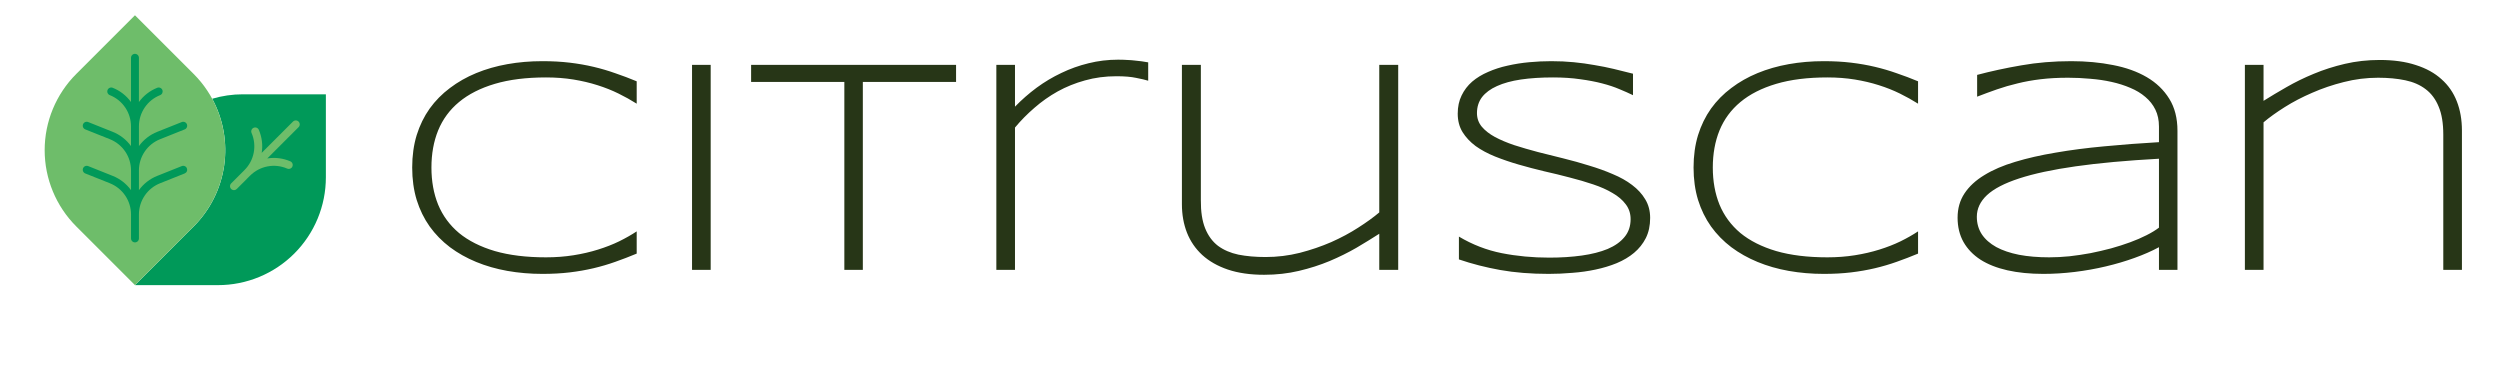
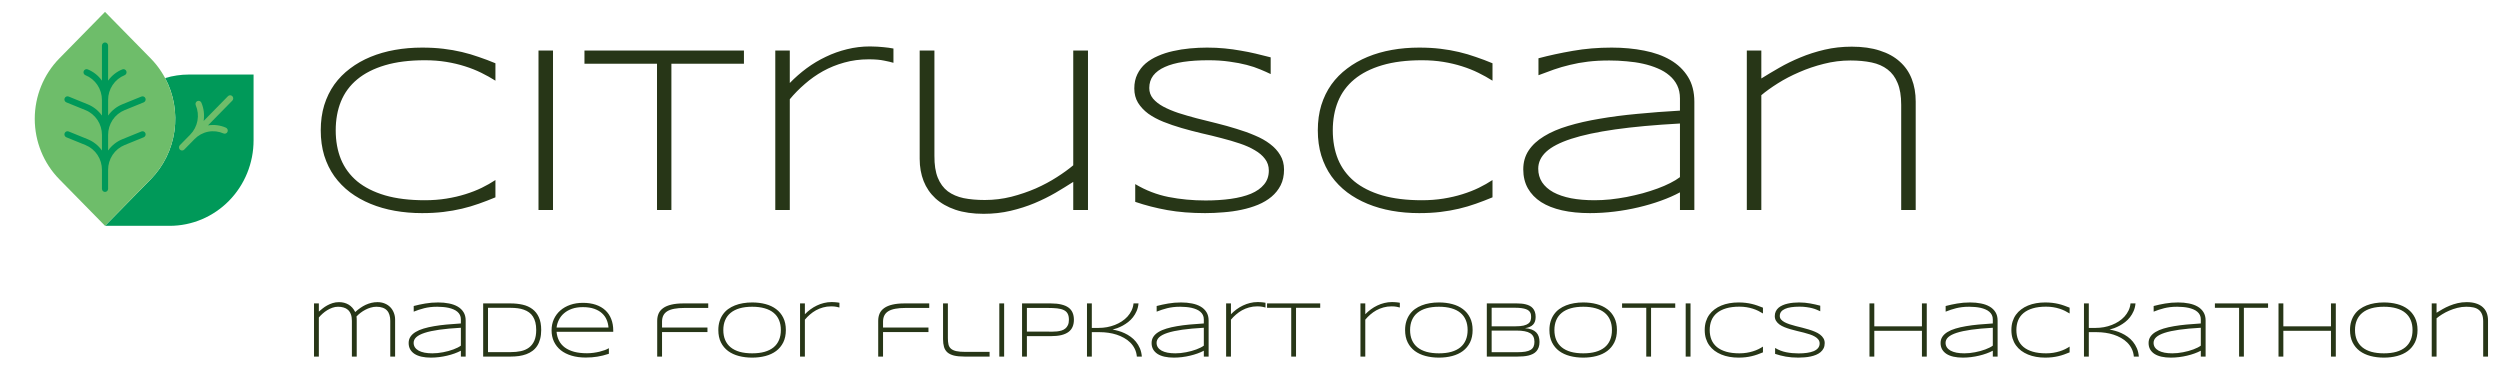
- <svg xmlns="http://www.w3.org/2000/svg" width="491" height="72" viewBox="0 0 491 72" fill="none">
+ <svg xmlns="http://www.w3.org/2000/svg" width="631" height="96" viewBox="0 0 631 96" fill="none">
  <path d="M125.047 49.807C123.641 50.393 122.244 50.93 120.857 51.418C119.49 51.906 118.064 52.326 116.58 52.678C115.096 53.029 113.533 53.303 111.893 53.498C110.252 53.693 108.465 53.791 106.531 53.791C104.148 53.791 101.854 53.596 99.647 53.205C97.459 52.815 95.418 52.228 93.523 51.447C91.629 50.666 89.91 49.699 88.367 48.547C86.824 47.375 85.496 46.018 84.383 44.475C83.289 42.932 82.439 41.193 81.834 39.26C81.248 37.326 80.955 35.207 80.955 32.902C80.955 30.598 81.248 28.479 81.834 26.545C82.439 24.611 83.289 22.873 84.383 21.33C85.496 19.787 86.824 18.439 88.367 17.287C89.91 16.115 91.629 15.139 93.523 14.357C95.418 13.576 97.459 12.99 99.647 12.6C101.834 12.209 104.129 12.014 106.531 12.014C108.465 12.014 110.252 12.111 111.893 12.307C113.533 12.502 115.096 12.775 116.58 13.127C118.064 13.479 119.49 13.898 120.857 14.387C122.244 14.855 123.641 15.383 125.047 15.969V20.363C123.934 19.66 122.742 18.996 121.473 18.371C120.203 17.746 118.826 17.199 117.342 16.73C115.877 16.262 114.305 15.891 112.625 15.617C110.945 15.344 109.148 15.207 107.234 15.207C103.367 15.207 100.018 15.627 97.186 16.467C94.353 17.307 92.01 18.498 90.154 20.041C88.318 21.564 86.951 23.42 86.053 25.607C85.174 27.775 84.734 30.207 84.734 32.902C84.734 35.598 85.174 38.029 86.053 40.197C86.951 42.365 88.318 44.221 90.154 45.764C92.01 47.287 94.353 48.469 97.186 49.309C100.018 50.129 103.367 50.539 107.234 50.539C109.148 50.539 110.955 50.402 112.654 50.129C114.373 49.855 115.975 49.484 117.459 49.016C118.963 48.547 120.34 48.01 121.59 47.404C122.859 46.779 124.012 46.125 125.047 45.441V49.807ZM135.916 53V12.746H139.578V53H135.916ZM169.461 16.086V53H165.828V16.086H147.518V12.746H187.771V16.086H169.461ZM225.506 15.852C224.939 15.676 224.148 15.49 223.133 15.295C222.137 15.08 220.848 14.973 219.266 14.973C217.078 14.973 215.018 15.246 213.084 15.793C211.17 16.32 209.383 17.043 207.723 17.961C206.082 18.879 204.559 19.953 203.152 21.184C201.746 22.395 200.477 23.684 199.344 25.051V53H195.682V12.746H199.344V20.949C200.652 19.602 202.068 18.361 203.592 17.229C205.135 16.096 206.756 15.129 208.455 14.328C210.154 13.508 211.932 12.873 213.787 12.424C215.662 11.955 217.596 11.721 219.588 11.721C220.271 11.721 220.887 11.74 221.434 11.779C221.98 11.799 222.479 11.838 222.928 11.896C223.396 11.935 223.836 11.984 224.246 12.043C224.656 12.102 225.076 12.17 225.506 12.248V15.852ZM235.848 12.746V39.318C235.828 41.565 236.111 43.41 236.697 44.855C237.283 46.301 238.123 47.443 239.217 48.283C240.33 49.103 241.668 49.68 243.23 50.012C244.812 50.324 246.59 50.48 248.562 50.48C250.848 50.48 253.084 50.207 255.271 49.66C257.459 49.094 259.52 48.391 261.453 47.551C263.387 46.691 265.154 45.744 266.756 44.709C268.377 43.674 269.754 42.678 270.887 41.721V12.746H274.607V53H270.887V45.91C269.52 46.789 268.025 47.707 266.404 48.664C264.783 49.602 263.025 50.471 261.131 51.272C259.256 52.053 257.244 52.697 255.096 53.205C252.947 53.713 250.672 53.967 248.27 53.967C245.555 53.967 243.182 53.625 241.15 52.941C239.139 52.258 237.459 51.301 236.111 50.07C234.783 48.84 233.787 47.385 233.123 45.705C232.459 44.006 232.127 42.141 232.127 40.109V12.746H235.848ZM320.721 18.693C319.959 18.322 319.08 17.932 318.084 17.521C317.088 17.092 315.945 16.711 314.656 16.379C313.387 16.047 311.951 15.773 310.35 15.559C308.748 15.324 306.971 15.207 305.018 15.207C302.654 15.207 300.545 15.344 298.689 15.617C296.854 15.891 295.291 16.32 294.002 16.906C292.732 17.473 291.756 18.195 291.072 19.074C290.408 19.953 290.076 20.998 290.076 22.209C290.076 23.225 290.389 24.113 291.014 24.875C291.658 25.637 292.518 26.311 293.592 26.896C294.686 27.482 295.955 28.02 297.4 28.508C298.865 28.977 300.408 29.426 302.029 29.855C303.67 30.266 305.35 30.686 307.068 31.115C308.807 31.545 310.486 32.014 312.107 32.522C313.748 33.01 315.291 33.566 316.736 34.191C318.201 34.797 319.471 35.51 320.545 36.33C321.639 37.15 322.498 38.088 323.123 39.143C323.768 40.197 324.09 41.418 324.09 42.805C324.09 44.309 323.807 45.627 323.24 46.76C322.674 47.873 321.902 48.84 320.926 49.66C319.969 50.461 318.836 51.135 317.527 51.682C316.238 52.209 314.852 52.629 313.367 52.941C311.902 53.254 310.379 53.469 308.797 53.586C307.234 53.723 305.691 53.791 304.168 53.791C300.672 53.791 297.498 53.537 294.646 53.029C291.814 52.522 289.109 51.828 286.531 50.949V46.467C289.188 48.049 291.99 49.133 294.939 49.719C297.908 50.305 301.023 50.598 304.285 50.598C306.59 50.598 308.719 50.461 310.672 50.188C312.625 49.914 314.314 49.484 315.74 48.898C317.166 48.293 318.27 47.512 319.051 46.555C319.852 45.598 320.252 44.426 320.252 43.039C320.252 41.926 319.93 40.949 319.285 40.109C318.66 39.27 317.801 38.537 316.707 37.912C315.633 37.268 314.363 36.701 312.898 36.213C311.453 35.725 309.92 35.275 308.299 34.865C306.678 34.435 304.998 34.025 303.26 33.635C301.541 33.225 299.871 32.785 298.25 32.316C296.629 31.848 295.086 31.32 293.621 30.734C292.176 30.148 290.906 29.465 289.812 28.684C288.738 27.883 287.879 26.965 287.234 25.93C286.609 24.895 286.297 23.693 286.297 22.326C286.297 20.979 286.551 19.787 287.059 18.752C287.566 17.697 288.26 16.789 289.139 16.027C290.037 15.266 291.082 14.631 292.273 14.123C293.465 13.596 294.734 13.185 296.082 12.893C297.449 12.58 298.865 12.355 300.33 12.219C301.795 12.082 303.24 12.014 304.666 12.014C306.229 12.014 307.703 12.082 309.09 12.219C310.496 12.355 311.844 12.541 313.133 12.775C314.441 12.99 315.711 13.244 316.941 13.537C318.191 13.83 319.451 14.143 320.721 14.475V18.693ZM376.707 49.807C375.301 50.393 373.904 50.93 372.518 51.418C371.15 51.906 369.725 52.326 368.24 52.678C366.756 53.029 365.193 53.303 363.553 53.498C361.912 53.693 360.125 53.791 358.191 53.791C355.809 53.791 353.514 53.596 351.307 53.205C349.119 52.815 347.078 52.228 345.184 51.447C343.289 50.666 341.57 49.699 340.027 48.547C338.484 47.375 337.156 46.018 336.043 44.475C334.949 42.932 334.1 41.193 333.494 39.26C332.908 37.326 332.615 35.207 332.615 32.902C332.615 30.598 332.908 28.479 333.494 26.545C334.1 24.611 334.949 22.873 336.043 21.33C337.156 19.787 338.484 18.439 340.027 17.287C341.57 16.115 343.289 15.139 345.184 14.357C347.078 13.576 349.119 12.99 351.307 12.6C353.494 12.209 355.789 12.014 358.191 12.014C360.125 12.014 361.912 12.111 363.553 12.307C365.193 12.502 366.756 12.775 368.24 13.127C369.725 13.479 371.15 13.898 372.518 14.387C373.904 14.855 375.301 15.383 376.707 15.969V20.363C375.594 19.66 374.402 18.996 373.133 18.371C371.863 17.746 370.486 17.199 369.002 16.73C367.537 16.262 365.965 15.891 364.285 15.617C362.605 15.344 360.809 15.207 358.895 15.207C355.027 15.207 351.678 15.627 348.846 16.467C346.014 17.307 343.67 18.498 341.814 20.041C339.979 21.564 338.611 23.42 337.713 25.607C336.834 27.775 336.395 30.207 336.395 32.902C336.395 35.598 336.834 38.029 337.713 40.197C338.611 42.365 339.979 44.221 341.814 45.764C343.67 47.287 346.014 48.469 348.846 49.309C351.678 50.129 355.027 50.539 358.895 50.539C360.809 50.539 362.615 50.402 364.314 50.129C366.033 49.855 367.635 49.484 369.119 49.016C370.623 48.547 372 48.01 373.25 47.404C374.52 46.779 375.672 46.125 376.707 45.441V49.807ZM424.021 53V48.547C422.615 49.309 421.014 50.012 419.217 50.656C417.439 51.301 415.555 51.857 413.562 52.326C411.59 52.795 409.559 53.156 407.469 53.41C405.379 53.664 403.328 53.791 401.316 53.791C398.699 53.791 396.346 53.557 394.256 53.088C392.186 52.619 390.428 51.926 388.982 51.008C387.537 50.07 386.424 48.918 385.643 47.551C384.861 46.164 384.471 44.562 384.471 42.746C384.471 40.949 384.92 39.367 385.818 38C386.736 36.613 388.035 35.412 389.715 34.397C391.395 33.361 393.416 32.492 395.779 31.789C398.162 31.066 400.818 30.461 403.748 29.973C406.678 29.465 409.842 29.055 413.24 28.742C416.658 28.41 420.252 28.137 424.021 27.922V24.846C424.021 23.596 423.787 22.492 423.318 21.535C422.85 20.578 422.195 19.748 421.355 19.045C420.516 18.322 419.529 17.727 418.396 17.258C417.264 16.77 416.033 16.379 414.705 16.086C413.396 15.793 412.01 15.588 410.545 15.471C409.1 15.334 407.645 15.266 406.18 15.266C404.207 15.266 402.41 15.363 400.789 15.559C399.168 15.754 397.654 16.027 396.248 16.379C394.842 16.711 393.494 17.102 392.205 17.551C390.916 18 389.617 18.479 388.309 18.986V14.709C391.023 13.986 393.914 13.361 396.98 12.834C400.066 12.287 403.338 12.014 406.795 12.014C409.725 12.014 412.459 12.268 414.998 12.775C417.537 13.264 419.744 14.055 421.619 15.148C423.494 16.242 424.969 17.658 426.043 19.396C427.117 21.115 427.654 23.215 427.654 25.695V53H424.021ZM424.021 31.174C417.635 31.525 412.176 32.023 407.645 32.668C403.133 33.312 399.441 34.103 396.57 35.041C393.699 35.978 391.59 37.072 390.242 38.322C388.914 39.572 388.25 40.988 388.25 42.57C388.25 43.859 388.572 45.002 389.217 45.998C389.881 46.994 390.828 47.834 392.059 48.518C393.289 49.182 394.783 49.69 396.541 50.041C398.299 50.373 400.271 50.539 402.459 50.539C403.748 50.539 405.076 50.471 406.443 50.334C407.83 50.178 409.207 49.973 410.574 49.719C411.941 49.445 413.289 49.133 414.617 48.781C415.945 48.41 417.195 48.01 418.367 47.58C419.539 47.15 420.604 46.691 421.561 46.203C422.537 45.715 423.357 45.217 424.021 44.709V31.174ZM479.861 53V26.428C479.861 24.201 479.559 22.375 478.953 20.949C478.367 19.504 477.518 18.361 476.404 17.521C475.311 16.682 473.973 16.096 472.391 15.764C470.809 15.432 469.031 15.266 467.059 15.266C464.773 15.266 462.527 15.549 460.32 16.115C458.133 16.662 456.062 17.365 454.109 18.225C452.156 19.064 450.359 20.002 448.719 21.037C447.078 22.072 445.691 23.068 444.559 24.025V53H440.896V12.746H444.559V19.807C445.926 18.947 447.43 18.049 449.07 17.111C450.73 16.154 452.508 15.285 454.402 14.504C456.316 13.703 458.357 13.049 460.525 12.541C462.693 12.033 464.979 11.779 467.381 11.779C470.096 11.779 472.459 12.111 474.471 12.775C476.502 13.42 478.182 14.348 479.51 15.559C480.857 16.75 481.863 18.205 482.527 19.924C483.191 21.623 483.523 23.527 483.523 25.637V53H479.861Z" fill="#273617" />
-   <path d="M47.692 18.521C45.656 18.521 43.631 18.814 41.679 19.392C43.858 23.405 44.682 28.016 44.026 32.535C43.371 37.054 41.272 41.241 38.042 44.471L26.509 56H42.82C45.602 56 48.356 55.452 50.926 54.388C53.495 53.324 55.83 51.765 57.797 49.798C59.764 47.832 61.324 45.498 62.389 42.929C63.453 40.36 64.001 37.607 64.001 34.826V18.521H47.692Z" fill="#009959" />
-   <path d="M14.975 14.527L26.506 3L38.036 14.527C42.008 18.497 44.239 23.882 44.239 29.497C44.239 35.112 42.008 40.497 38.036 44.467L26.505 55.994L14.975 44.467C11.003 40.497 8.772 35.112 8.772 29.497C8.772 23.882 11.003 18.497 14.975 14.527L14.975 14.527Z" fill="#6EBD6A" />
-   <path d="M35.7 32.621L30.882 34.544C29.442 35.116 28.195 36.086 27.286 37.341V33.489C27.282 32.163 27.677 30.867 28.421 29.769C29.165 28.671 30.222 27.823 31.456 27.336L36.274 25.413C36.465 25.337 36.618 25.188 36.699 24.998C36.78 24.809 36.783 24.596 36.707 24.404C36.63 24.213 36.481 24.06 36.291 23.979C36.102 23.898 35.889 23.895 35.697 23.972L30.882 25.892C29.442 26.464 28.195 27.434 27.286 28.689V24.835C27.281 23.509 27.677 22.213 28.421 21.115C29.165 20.017 30.222 19.169 31.456 18.681C31.647 18.605 31.8 18.456 31.881 18.267C31.962 18.077 31.965 17.864 31.888 17.672C31.812 17.481 31.663 17.328 31.473 17.247C31.284 17.166 31.07 17.163 30.879 17.24C29.439 17.812 28.192 18.782 27.283 20.037V11.349C27.283 11.247 27.263 11.146 27.224 11.052C27.185 10.958 27.128 10.873 27.056 10.8C26.983 10.729 26.898 10.671 26.804 10.632C26.71 10.593 26.609 10.573 26.507 10.573C26.405 10.573 26.304 10.593 26.21 10.632C26.116 10.671 26.03 10.729 25.958 10.8C25.886 10.873 25.829 10.958 25.79 11.052C25.75 11.146 25.73 11.247 25.73 11.349V20.037C24.822 18.782 23.575 17.812 22.135 17.24C21.944 17.163 21.73 17.166 21.541 17.247C21.351 17.328 21.202 17.481 21.125 17.672C21.049 17.864 21.052 18.077 21.133 18.267C21.214 18.456 21.367 18.605 21.558 18.681C22.792 19.169 23.849 20.017 24.593 21.115C25.337 22.213 25.732 23.509 25.728 24.835V28.689C24.819 27.434 23.572 26.464 22.132 25.892L17.32 23.97C17.128 23.893 16.915 23.896 16.726 23.977C16.536 24.058 16.387 24.211 16.31 24.402C16.234 24.593 16.237 24.807 16.318 24.996C16.399 25.186 16.552 25.335 16.743 25.411L21.563 27.334C22.797 27.821 23.855 28.669 24.599 29.768C25.343 30.866 25.738 32.163 25.734 33.489V37.343C24.825 36.089 23.578 35.118 22.138 34.546L17.32 32.621C17.225 32.584 17.124 32.565 17.022 32.566C16.92 32.567 16.819 32.589 16.726 32.629C16.632 32.669 16.547 32.727 16.476 32.8C16.404 32.873 16.348 32.959 16.31 33.054C16.273 33.149 16.254 33.25 16.255 33.352C16.256 33.454 16.277 33.554 16.318 33.648C16.358 33.742 16.416 33.827 16.489 33.898C16.562 33.969 16.648 34.025 16.743 34.063L21.563 35.985C22.796 36.473 23.854 37.321 24.598 38.419C25.341 39.517 25.737 40.813 25.732 42.139V46.828C25.732 47.034 25.814 47.232 25.96 47.377C26.105 47.523 26.303 47.604 26.509 47.604C26.714 47.604 26.912 47.523 27.057 47.377C27.203 47.232 27.285 47.034 27.285 46.828V42.139C27.28 40.813 27.676 39.517 28.419 38.419C29.163 37.321 30.221 36.473 31.454 35.985L36.273 34.063C36.367 34.025 36.453 33.969 36.526 33.898C36.599 33.827 36.658 33.742 36.698 33.648C36.738 33.554 36.76 33.454 36.761 33.352C36.762 33.25 36.743 33.149 36.705 33.054C36.667 32.959 36.611 32.873 36.54 32.8C36.469 32.727 36.384 32.669 36.29 32.629C36.197 32.589 36.096 32.567 35.994 32.566C35.892 32.565 35.791 32.584 35.696 32.621H35.7Z" fill="#009959" />
-   <path d="M58.641 23.878C58.496 23.733 58.298 23.651 58.092 23.651C57.886 23.651 57.689 23.733 57.543 23.878L51.398 30.022C51.643 28.492 51.447 26.924 50.834 25.502C50.753 25.312 50.6 25.163 50.409 25.087C50.217 25.011 50.004 25.013 49.815 25.095C49.625 25.176 49.476 25.329 49.4 25.52C49.323 25.711 49.326 25.925 49.407 26.114C49.935 27.331 50.083 28.678 49.833 29.981C49.583 31.283 48.945 32.48 48.004 33.414L45.402 36.017C45.33 36.089 45.273 36.175 45.234 36.269C45.195 36.363 45.175 36.464 45.175 36.566C45.175 36.668 45.195 36.769 45.234 36.863C45.273 36.957 45.331 37.042 45.403 37.114C45.475 37.187 45.56 37.244 45.655 37.282C45.749 37.321 45.85 37.341 45.952 37.341C46.054 37.341 46.155 37.321 46.249 37.282C46.343 37.243 46.428 37.186 46.501 37.114L49.105 34.509C50.04 33.57 51.237 32.934 52.539 32.684C53.841 32.434 55.188 32.582 56.404 33.109C56.498 33.15 56.599 33.172 56.701 33.173C56.803 33.175 56.905 33.156 57 33.119C57.095 33.081 57.181 33.025 57.255 32.954C57.328 32.883 57.386 32.797 57.427 32.704C57.467 32.61 57.488 32.509 57.489 32.407C57.491 32.305 57.472 32.203 57.434 32.108C57.396 32.014 57.339 31.927 57.268 31.854C57.196 31.781 57.111 31.723 57.017 31.683C55.594 31.07 54.026 30.875 52.496 31.119L58.641 24.975C58.787 24.83 58.868 24.633 58.868 24.427C58.868 24.221 58.787 24.024 58.641 23.878Z" fill="#6EBD6A" />
+   <path d="M80.477 76.582V78.643C80.763 78.395 81.082 78.132 81.434 77.852C81.785 77.572 82.172 77.314 82.596 77.08C83.019 76.846 83.478 76.65 83.973 76.494C84.467 76.338 84.998 76.26 85.564 76.26C86.469 76.26 87.27 76.465 87.967 76.875C88.663 77.279 89.227 77.907 89.656 78.76C90.073 78.376 90.503 78.031 90.945 77.725C91.388 77.412 91.841 77.148 92.303 76.934C92.772 76.719 93.253 76.553 93.748 76.436C94.243 76.318 94.754 76.26 95.281 76.26C95.952 76.26 96.561 76.374 97.107 76.602C97.661 76.829 98.13 77.142 98.514 77.539C98.898 77.936 99.194 78.405 99.402 78.945C99.617 79.479 99.725 80.052 99.725 80.664V90H98.504V80.977C98.504 80.417 98.436 79.919 98.299 79.482C98.169 79.04 97.96 78.665 97.674 78.359C97.394 78.053 97.033 77.822 96.59 77.666C96.154 77.503 95.63 77.422 95.018 77.422C94.529 77.422 94.044 77.493 93.562 77.637C93.087 77.773 92.632 77.959 92.195 78.193C91.759 78.421 91.352 78.682 90.975 78.975C90.597 79.268 90.265 79.57 89.978 79.883C90.011 80.065 90.027 80.221 90.027 80.352C90.034 80.482 90.037 80.638 90.037 80.82V90H88.816V80.977C88.816 80.312 88.728 79.756 88.553 79.307C88.377 78.851 88.133 78.483 87.82 78.203C87.508 77.923 87.137 77.725 86.707 77.607C86.284 77.484 85.822 77.422 85.32 77.422C84.845 77.422 84.373 77.503 83.904 77.666C83.442 77.829 82.999 78.04 82.576 78.301C82.153 78.561 81.762 78.854 81.404 79.18C81.046 79.499 80.737 79.818 80.477 80.137V90H79.256V76.582H80.477ZM116.326 90V88.516C115.857 88.769 115.324 89.004 114.725 89.219C114.132 89.434 113.504 89.619 112.84 89.775C112.182 89.932 111.505 90.052 110.809 90.137C110.112 90.221 109.428 90.264 108.758 90.264C107.885 90.264 107.101 90.186 106.404 90.029C105.714 89.873 105.128 89.642 104.646 89.336C104.165 89.023 103.794 88.639 103.533 88.184C103.273 87.721 103.143 87.188 103.143 86.582C103.143 85.983 103.292 85.456 103.592 85C103.898 84.538 104.331 84.137 104.891 83.799C105.451 83.454 106.124 83.164 106.912 82.93C107.706 82.689 108.592 82.487 109.568 82.324C110.545 82.155 111.6 82.018 112.732 81.914C113.872 81.803 115.07 81.712 116.326 81.641V80.615C116.326 80.199 116.248 79.831 116.092 79.512C115.936 79.193 115.717 78.916 115.438 78.682C115.158 78.441 114.829 78.242 114.451 78.086C114.074 77.923 113.663 77.793 113.221 77.695C112.785 77.598 112.322 77.529 111.834 77.49C111.352 77.445 110.867 77.422 110.379 77.422C109.721 77.422 109.122 77.454 108.582 77.519C108.042 77.585 107.537 77.676 107.068 77.793C106.6 77.904 106.15 78.034 105.721 78.184C105.291 78.333 104.858 78.493 104.422 78.662V77.236C105.327 76.995 106.29 76.787 107.312 76.611C108.341 76.429 109.432 76.338 110.584 76.338C111.561 76.338 112.472 76.422 113.318 76.592C114.165 76.755 114.9 77.018 115.525 77.383C116.15 77.747 116.642 78.219 117 78.799C117.358 79.372 117.537 80.072 117.537 80.898V90H116.326ZM116.326 82.725C114.197 82.842 112.378 83.008 110.867 83.223C109.363 83.438 108.133 83.701 107.176 84.014C106.219 84.326 105.516 84.691 105.066 85.107C104.624 85.524 104.402 85.996 104.402 86.523C104.402 86.953 104.51 87.334 104.725 87.666C104.946 87.998 105.262 88.278 105.672 88.506C106.082 88.727 106.58 88.897 107.166 89.014C107.752 89.124 108.41 89.18 109.139 89.18C109.568 89.18 110.011 89.157 110.467 89.111C110.929 89.059 111.388 88.991 111.844 88.906C112.299 88.815 112.749 88.711 113.191 88.594C113.634 88.47 114.051 88.337 114.441 88.193C114.832 88.05 115.187 87.897 115.506 87.734C115.831 87.572 116.105 87.406 116.326 87.236V82.725ZM136.6 83.281C136.6 84.141 136.508 84.906 136.326 85.576C136.15 86.24 135.9 86.82 135.574 87.314C135.249 87.809 134.852 88.229 134.383 88.574C133.921 88.919 133.403 89.196 132.83 89.404C132.264 89.613 131.645 89.766 130.975 89.863C130.311 89.954 129.611 90 128.875 90H121.951V76.582H128.855C129.956 76.582 130.978 76.689 131.922 76.904C132.866 77.119 133.683 77.487 134.373 78.008C135.07 78.522 135.613 79.209 136.004 80.068C136.401 80.928 136.6 81.999 136.6 83.281ZM135.34 83.281C135.34 82.552 135.268 81.908 135.125 81.348C134.982 80.788 134.777 80.303 134.51 79.893C134.243 79.476 133.917 79.128 133.533 78.848C133.149 78.568 132.716 78.343 132.234 78.174C131.753 77.998 131.229 77.874 130.662 77.803C130.096 77.731 129.493 77.695 128.855 77.695H123.172V88.877H128.855C129.812 88.877 130.688 88.792 131.482 88.623C132.277 88.447 132.957 88.148 133.523 87.725C134.096 87.295 134.542 86.722 134.861 86.006C135.18 85.283 135.34 84.375 135.34 83.281ZM153.68 89.297C153.133 89.466 152.625 89.613 152.156 89.736C151.688 89.853 151.225 89.948 150.77 90.019C150.314 90.098 149.848 90.153 149.373 90.186C148.904 90.225 148.387 90.244 147.82 90.244C146.505 90.244 145.317 90.085 144.256 89.766C143.195 89.447 142.29 88.991 141.541 88.398C140.799 87.799 140.226 87.077 139.822 86.231C139.419 85.384 139.217 84.434 139.217 83.379C139.217 82.357 139.409 81.419 139.793 80.566C140.184 79.713 140.727 78.981 141.424 78.369C142.12 77.757 142.954 77.282 143.924 76.943C144.894 76.605 145.965 76.436 147.137 76.436C148.354 76.436 149.438 76.598 150.389 76.924C151.339 77.249 152.14 77.715 152.791 78.32C153.442 78.926 153.937 79.662 154.275 80.527C154.614 81.387 154.783 82.357 154.783 83.438V83.74H140.477C140.548 84.574 140.757 85.326 141.102 85.996C141.447 86.667 141.935 87.236 142.566 87.705C143.204 88.174 143.986 88.535 144.91 88.789C145.841 89.037 146.925 89.16 148.162 89.16C148.689 89.16 149.223 89.124 149.764 89.053C150.304 88.981 150.822 88.887 151.316 88.769C151.811 88.646 152.264 88.509 152.674 88.359C153.084 88.203 153.419 88.044 153.68 87.881V89.297ZM153.582 82.676C153.536 81.992 153.383 81.341 153.123 80.723C152.863 80.098 152.472 79.547 151.951 79.072C151.437 78.597 150.779 78.219 149.979 77.939C149.184 77.659 148.23 77.519 147.117 77.519C146.069 77.519 145.151 77.659 144.363 77.939C143.576 78.219 142.908 78.597 142.361 79.072C141.814 79.541 141.385 80.088 141.072 80.713C140.76 81.331 140.561 81.986 140.477 82.676H153.582ZM172.742 77.725C171.759 77.725 170.913 77.793 170.203 77.93C169.493 78.06 168.908 78.265 168.445 78.545C167.99 78.825 167.651 79.183 167.43 79.619C167.208 80.055 167.098 80.576 167.098 81.182V82.676H178.562V83.818H167.098V90H165.877V80.977C165.877 80.287 165.997 79.668 166.238 79.121C166.486 78.574 166.876 78.115 167.41 77.744C167.944 77.367 168.628 77.08 169.461 76.885C170.301 76.683 171.313 76.582 172.498 76.582H178.758V77.725H172.742ZM198.348 83.301C198.348 84.505 198.13 85.547 197.693 86.426C197.257 87.298 196.658 88.021 195.896 88.594C195.135 89.16 194.236 89.58 193.201 89.853C192.166 90.127 191.049 90.264 189.852 90.264C188.647 90.264 187.524 90.127 186.482 89.853C185.441 89.58 184.536 89.16 183.768 88.594C182.999 88.021 182.397 87.298 181.961 86.426C181.525 85.547 181.307 84.505 181.307 83.301C181.307 82.5 181.408 81.774 181.609 81.123C181.811 80.466 182.094 79.88 182.459 79.365C182.824 78.844 183.263 78.395 183.777 78.018C184.298 77.64 184.874 77.328 185.506 77.08C186.144 76.826 186.827 76.641 187.557 76.523C188.286 76.4 189.051 76.338 189.852 76.338C191.049 76.338 192.166 76.475 193.201 76.748C194.236 77.022 195.135 77.445 195.896 78.018C196.658 78.584 197.257 79.307 197.693 80.186C198.13 81.058 198.348 82.096 198.348 83.301ZM197.088 83.301C197.088 82.35 196.932 81.51 196.619 80.781C196.313 80.052 195.857 79.44 195.252 78.945C194.646 78.444 193.891 78.066 192.986 77.812C192.088 77.552 191.043 77.422 189.852 77.422C188.66 77.422 187.609 77.552 186.697 77.812C185.792 78.073 185.034 78.454 184.422 78.955C183.81 79.45 183.348 80.065 183.035 80.801C182.723 81.53 182.566 82.363 182.566 83.301C182.566 84.251 182.723 85.091 183.035 85.82C183.348 86.549 183.81 87.165 184.422 87.666C185.034 88.161 185.792 88.538 186.697 88.799C187.609 89.053 188.66 89.18 189.852 89.18C191.043 89.18 192.088 89.053 192.986 88.799C193.891 88.538 194.646 88.161 195.252 87.666C195.857 87.165 196.313 86.549 196.619 85.82C196.932 85.091 197.088 84.251 197.088 83.301ZM211.873 77.617C211.684 77.559 211.421 77.497 211.082 77.432C210.75 77.36 210.32 77.324 209.793 77.324C209.064 77.324 208.377 77.415 207.732 77.598C207.094 77.773 206.499 78.014 205.945 78.32C205.398 78.626 204.891 78.984 204.422 79.394C203.953 79.798 203.53 80.228 203.152 80.684V90H201.932V76.582H203.152V79.316C203.589 78.867 204.061 78.454 204.568 78.076C205.083 77.699 205.623 77.376 206.189 77.109C206.756 76.836 207.348 76.624 207.967 76.475C208.592 76.318 209.236 76.24 209.9 76.24C210.128 76.24 210.333 76.247 210.516 76.26C210.698 76.266 210.864 76.279 211.014 76.299C211.17 76.312 211.316 76.328 211.453 76.348C211.59 76.367 211.73 76.39 211.873 76.416V77.617ZM228.523 77.725C227.54 77.725 226.694 77.793 225.984 77.93C225.275 78.06 224.689 78.265 224.227 78.545C223.771 78.825 223.432 79.183 223.211 79.619C222.99 80.055 222.879 80.576 222.879 81.182V82.676H234.344V83.818H222.879V90H221.658V80.977C221.658 80.287 221.779 79.668 222.02 79.121C222.267 78.574 222.658 78.115 223.191 77.744C223.725 77.367 224.409 77.08 225.242 76.885C226.082 76.683 227.094 76.582 228.279 76.582H234.539V77.725H228.523ZM239.246 85.361C239.246 85.967 239.295 86.488 239.393 86.924C239.49 87.36 239.695 87.718 240.008 87.998C240.32 88.278 240.77 88.486 241.355 88.623C241.948 88.753 242.732 88.818 243.709 88.818H249.773V90H243.465C242.391 90 241.502 89.915 240.799 89.746C240.102 89.57 239.546 89.303 239.129 88.945C238.719 88.581 238.432 88.122 238.27 87.568C238.107 87.015 238.025 86.357 238.025 85.596V76.582H239.246V85.361ZM252.225 90V76.582H253.445V90H252.225ZM271.053 80.703C271.053 81.374 270.942 81.966 270.721 82.481C270.506 82.995 270.164 83.428 269.695 83.779C269.227 84.131 268.621 84.398 267.879 84.58C267.143 84.756 266.255 84.844 265.213 84.844H259.188V90H257.967V76.582H265.213C266.255 76.582 267.143 76.673 267.879 76.856C268.621 77.031 269.227 77.292 269.695 77.637C270.164 77.982 270.506 78.412 270.721 78.926C270.942 79.44 271.053 80.033 271.053 80.703ZM269.793 80.703C269.793 80.065 269.686 79.551 269.471 79.16C269.262 78.769 268.937 78.47 268.494 78.262C268.058 78.047 267.501 77.904 266.824 77.832C266.154 77.76 265.356 77.725 264.432 77.725H259.188V83.701H264.432C264.79 83.701 265.171 83.704 265.574 83.711C265.984 83.711 266.388 83.691 266.785 83.652C267.182 83.607 267.56 83.532 267.918 83.428C268.283 83.317 268.602 83.151 268.875 82.93C269.155 82.708 269.376 82.419 269.539 82.061C269.708 81.703 269.793 81.25 269.793 80.703ZM286.941 90C286.876 89.271 286.697 88.613 286.404 88.027C286.111 87.435 285.734 86.911 285.271 86.455C284.816 85.999 284.292 85.609 283.699 85.283C283.107 84.951 282.479 84.678 281.814 84.463C281.15 84.248 280.464 84.092 279.754 83.994C279.044 83.89 278.344 83.838 277.654 83.838H275.574V90H274.354V76.582H275.574V82.764H277.322C278.019 82.764 278.712 82.702 279.402 82.578C280.092 82.448 280.75 82.262 281.375 82.022C282.007 81.774 282.592 81.475 283.133 81.123C283.68 80.765 284.161 80.358 284.578 79.902C284.995 79.44 285.337 78.932 285.604 78.379C285.87 77.826 286.036 77.227 286.102 76.582H287.361C287.296 77.292 287.137 77.936 286.883 78.516C286.635 79.088 286.329 79.606 285.965 80.068C285.6 80.531 285.193 80.938 284.744 81.289C284.295 81.634 283.839 81.934 283.377 82.188C282.915 82.435 282.462 82.643 282.02 82.812C281.577 82.975 281.176 83.099 280.818 83.184C281.268 83.255 281.753 83.366 282.273 83.516C282.801 83.659 283.325 83.854 283.846 84.102C284.373 84.342 284.884 84.642 285.379 85C285.874 85.352 286.316 85.768 286.707 86.25C287.104 86.732 287.436 87.282 287.703 87.9C287.97 88.519 288.136 89.219 288.201 90H286.941ZM303.846 90V88.516C303.377 88.769 302.843 89.004 302.244 89.219C301.652 89.434 301.023 89.619 300.359 89.775C299.702 89.932 299.025 90.052 298.328 90.137C297.632 90.221 296.948 90.264 296.277 90.264C295.405 90.264 294.62 90.186 293.924 90.029C293.234 89.873 292.648 89.642 292.166 89.336C291.684 89.023 291.313 88.639 291.053 88.184C290.792 87.721 290.662 87.188 290.662 86.582C290.662 85.983 290.812 85.456 291.111 85C291.417 84.538 291.85 84.137 292.41 83.799C292.97 83.454 293.644 83.164 294.432 82.93C295.226 82.689 296.111 82.487 297.088 82.324C298.064 82.155 299.119 82.018 300.252 81.914C301.391 81.803 302.589 81.712 303.846 81.641V80.615C303.846 80.199 303.768 79.831 303.611 79.512C303.455 79.193 303.237 78.916 302.957 78.682C302.677 78.441 302.348 78.242 301.971 78.086C301.593 77.923 301.183 77.793 300.74 77.695C300.304 77.598 299.842 77.529 299.354 77.49C298.872 77.445 298.387 77.422 297.898 77.422C297.241 77.422 296.642 77.454 296.102 77.519C295.561 77.585 295.057 77.676 294.588 77.793C294.119 77.904 293.67 78.034 293.24 78.184C292.811 78.333 292.378 78.493 291.941 78.662V77.236C292.846 76.995 293.81 76.787 294.832 76.611C295.861 76.429 296.951 76.338 298.104 76.338C299.08 76.338 299.992 76.422 300.838 76.592C301.684 76.755 302.42 77.018 303.045 77.383C303.67 77.747 304.161 78.219 304.52 78.799C304.878 79.372 305.057 80.072 305.057 80.898V90H303.846ZM303.846 82.725C301.717 82.842 299.897 83.008 298.387 83.223C296.883 83.438 295.652 83.701 294.695 84.014C293.738 84.326 293.035 84.691 292.586 85.107C292.143 85.524 291.922 85.996 291.922 86.523C291.922 86.953 292.029 87.334 292.244 87.666C292.465 87.998 292.781 88.278 293.191 88.506C293.602 88.727 294.1 88.897 294.686 89.014C295.271 89.124 295.929 89.18 296.658 89.18C297.088 89.18 297.531 89.157 297.986 89.111C298.449 89.059 298.908 88.991 299.363 88.906C299.819 88.815 300.268 88.711 300.711 88.594C301.154 88.47 301.57 88.337 301.961 88.193C302.352 88.05 302.706 87.897 303.025 87.734C303.351 87.572 303.624 87.406 303.846 87.236V82.725ZM319.412 77.617C319.223 77.559 318.96 77.497 318.621 77.432C318.289 77.36 317.859 77.324 317.332 77.324C316.603 77.324 315.916 77.415 315.271 77.598C314.633 77.773 314.038 78.014 313.484 78.32C312.938 78.626 312.43 78.984 311.961 79.394C311.492 79.798 311.069 80.228 310.691 80.684V90H309.471V76.582H310.691V79.316C311.128 78.867 311.6 78.454 312.107 78.076C312.622 77.699 313.162 77.376 313.729 77.109C314.295 76.836 314.887 76.624 315.506 76.475C316.131 76.318 316.775 76.24 317.439 76.24C317.667 76.24 317.872 76.247 318.055 76.26C318.237 76.266 318.403 76.279 318.553 76.299C318.709 76.312 318.855 76.328 318.992 76.348C319.129 76.367 319.269 76.39 319.412 76.416V77.617ZM327.117 77.695V90H325.906V77.695H319.803V76.582H333.221V77.695H327.117ZM353.318 77.617C353.13 77.559 352.866 77.497 352.527 77.432C352.195 77.36 351.766 77.324 351.238 77.324C350.509 77.324 349.822 77.415 349.178 77.598C348.54 77.773 347.944 78.014 347.391 78.32C346.844 78.626 346.336 78.984 345.867 79.394C345.398 79.798 344.975 80.228 344.598 80.684V90H343.377V76.582H344.598V79.316C345.034 78.867 345.506 78.454 346.014 78.076C346.528 77.699 347.068 77.376 347.635 77.109C348.201 76.836 348.794 76.624 349.412 76.475C350.037 76.318 350.682 76.24 351.346 76.24C351.574 76.24 351.779 76.247 351.961 76.26C352.143 76.266 352.309 76.279 352.459 76.299C352.615 76.312 352.762 76.328 352.898 76.348C353.035 76.367 353.175 76.39 353.318 76.416V77.617ZM371.688 83.301C371.688 84.505 371.469 85.547 371.033 86.426C370.597 87.298 369.998 88.021 369.236 88.594C368.475 89.16 367.576 89.58 366.541 89.853C365.506 90.127 364.389 90.264 363.191 90.264C361.987 90.264 360.864 90.127 359.822 89.853C358.781 89.58 357.876 89.16 357.107 88.594C356.339 88.021 355.737 87.298 355.301 86.426C354.865 85.547 354.646 84.505 354.646 83.301C354.646 82.5 354.747 81.774 354.949 81.123C355.151 80.466 355.434 79.88 355.799 79.365C356.163 78.844 356.603 78.395 357.117 78.018C357.638 77.64 358.214 77.328 358.846 77.08C359.484 76.826 360.167 76.641 360.896 76.523C361.626 76.4 362.391 76.338 363.191 76.338C364.389 76.338 365.506 76.475 366.541 76.748C367.576 77.022 368.475 77.445 369.236 78.018C369.998 78.584 370.597 79.307 371.033 80.186C371.469 81.058 371.688 82.096 371.688 83.301ZM370.428 83.301C370.428 82.35 370.271 81.51 369.959 80.781C369.653 80.052 369.197 79.44 368.592 78.945C367.986 78.444 367.231 78.066 366.326 77.812C365.428 77.552 364.383 77.422 363.191 77.422C362 77.422 360.949 77.552 360.037 77.812C359.132 78.073 358.374 78.454 357.762 78.955C357.15 79.45 356.688 80.065 356.375 80.801C356.062 81.53 355.906 82.363 355.906 83.301C355.906 84.251 356.062 85.091 356.375 85.82C356.688 86.549 357.15 87.165 357.762 87.666C358.374 88.161 359.132 88.538 360.037 88.799C360.949 89.053 362 89.18 363.191 89.18C364.383 89.18 365.428 89.053 366.326 88.799C367.231 88.538 367.986 88.161 368.592 87.666C369.197 87.165 369.653 86.549 369.959 85.82C370.271 85.091 370.428 84.251 370.428 83.301ZM388.572 86.299C388.572 86.82 388.504 87.272 388.367 87.656C388.23 88.04 388.038 88.372 387.791 88.652C387.55 88.926 387.257 89.15 386.912 89.326C386.574 89.495 386.199 89.632 385.789 89.736C385.379 89.834 384.939 89.902 384.471 89.941C384.002 89.981 383.517 90 383.016 90H375.271V76.582H382.84C383.224 76.582 383.608 76.598 383.992 76.631C384.376 76.663 384.744 76.725 385.096 76.816C385.454 76.901 385.783 77.022 386.082 77.178C386.388 77.334 386.652 77.539 386.873 77.793C387.101 78.047 387.277 78.353 387.4 78.711C387.531 79.069 387.596 79.492 387.596 79.981C387.596 80.417 387.54 80.794 387.43 81.113C387.326 81.432 387.163 81.706 386.941 81.934C386.727 82.162 386.45 82.35 386.111 82.5C385.773 82.643 385.376 82.757 384.92 82.842C385.571 82.887 386.128 82.998 386.59 83.174C387.052 83.35 387.43 83.584 387.723 83.877C388.016 84.17 388.23 84.522 388.367 84.932C388.504 85.335 388.572 85.791 388.572 86.299ZM386.453 80C386.453 79.811 386.44 79.622 386.414 79.434C386.388 79.245 386.329 79.066 386.238 78.897C386.147 78.721 386.014 78.558 385.838 78.408C385.669 78.258 385.434 78.132 385.135 78.027C384.835 77.917 384.464 77.832 384.021 77.773C383.585 77.708 383.058 77.676 382.439 77.676H376.492V82.363H382.439C383.318 82.363 384.021 82.301 384.549 82.178C385.076 82.047 385.48 81.875 385.76 81.66C386.046 81.445 386.232 81.195 386.316 80.908C386.408 80.622 386.453 80.319 386.453 80ZM387.293 86.279C387.293 85.772 387.205 85.338 387.029 84.981C386.854 84.622 386.583 84.329 386.219 84.102C385.854 83.874 385.385 83.708 384.812 83.603C384.24 83.493 383.559 83.438 382.771 83.438H376.492V88.897H382.938C383.751 88.897 384.435 88.851 384.988 88.76C385.548 88.662 385.997 88.509 386.336 88.301C386.681 88.086 386.925 87.812 387.068 87.481C387.218 87.148 387.293 86.748 387.293 86.279ZM408.113 83.301C408.113 84.505 407.895 85.547 407.459 86.426C407.023 87.298 406.424 88.021 405.662 88.594C404.9 89.16 404.002 89.58 402.967 89.853C401.932 90.127 400.815 90.264 399.617 90.264C398.413 90.264 397.29 90.127 396.248 89.853C395.206 89.58 394.301 89.16 393.533 88.594C392.765 88.021 392.163 87.298 391.727 86.426C391.29 85.547 391.072 84.505 391.072 83.301C391.072 82.5 391.173 81.774 391.375 81.123C391.577 80.466 391.86 79.88 392.225 79.365C392.589 78.844 393.029 78.395 393.543 78.018C394.064 77.64 394.64 77.328 395.271 77.08C395.91 76.826 396.593 76.641 397.322 76.523C398.051 76.4 398.816 76.338 399.617 76.338C400.815 76.338 401.932 76.475 402.967 76.748C404.002 77.022 404.9 77.445 405.662 78.018C406.424 78.584 407.023 79.307 407.459 80.186C407.895 81.058 408.113 82.096 408.113 83.301ZM406.854 83.301C406.854 82.35 406.697 81.51 406.385 80.781C406.079 80.052 405.623 79.44 405.018 78.945C404.412 78.444 403.657 78.066 402.752 77.812C401.854 77.552 400.809 77.422 399.617 77.422C398.426 77.422 397.374 77.552 396.463 77.812C395.558 78.073 394.799 78.454 394.188 78.955C393.576 79.45 393.113 80.065 392.801 80.801C392.488 81.53 392.332 82.363 392.332 83.301C392.332 84.251 392.488 85.091 392.801 85.82C393.113 86.549 393.576 87.165 394.188 87.666C394.799 88.161 395.558 88.538 396.463 88.799C397.374 89.053 398.426 89.18 399.617 89.18C400.809 89.18 401.854 89.053 402.752 88.799C403.657 88.538 404.412 88.161 405.018 87.666C405.623 87.165 406.079 86.549 406.385 85.82C406.697 85.091 406.854 84.251 406.854 83.301ZM416.727 77.695V90H415.516V77.695H409.412V76.582H422.83V77.695H416.727ZM425.467 90V76.582H426.688V90H425.467ZM444.969 88.936C444.5 89.131 444.035 89.31 443.572 89.473C443.117 89.635 442.641 89.775 442.146 89.893C441.652 90.01 441.131 90.101 440.584 90.166C440.037 90.231 439.441 90.264 438.797 90.264C438.003 90.264 437.238 90.199 436.502 90.068C435.773 89.938 435.092 89.743 434.461 89.482C433.829 89.222 433.257 88.9 432.742 88.516C432.228 88.125 431.785 87.672 431.414 87.158C431.049 86.644 430.766 86.064 430.564 85.42C430.369 84.775 430.271 84.069 430.271 83.301C430.271 82.533 430.369 81.826 430.564 81.182C430.766 80.537 431.049 79.958 431.414 79.443C431.785 78.929 432.228 78.48 432.742 78.096C433.257 77.705 433.829 77.38 434.461 77.119C435.092 76.859 435.773 76.663 436.502 76.533C437.231 76.403 437.996 76.338 438.797 76.338C439.441 76.338 440.037 76.37 440.584 76.436C441.131 76.501 441.652 76.592 442.146 76.709C442.641 76.826 443.117 76.966 443.572 77.129C444.035 77.285 444.5 77.461 444.969 77.656V79.121C444.598 78.887 444.201 78.665 443.777 78.457C443.354 78.249 442.895 78.066 442.4 77.91C441.912 77.754 441.388 77.63 440.828 77.539C440.268 77.448 439.669 77.402 439.031 77.402C437.742 77.402 436.626 77.542 435.682 77.822C434.738 78.102 433.956 78.499 433.338 79.014C432.726 79.522 432.27 80.14 431.971 80.869C431.678 81.592 431.531 82.402 431.531 83.301C431.531 84.199 431.678 85.01 431.971 85.732C432.27 86.455 432.726 87.074 433.338 87.588C433.956 88.096 434.738 88.49 435.682 88.769C436.626 89.043 437.742 89.18 439.031 89.18C439.669 89.18 440.271 89.134 440.838 89.043C441.411 88.952 441.945 88.828 442.439 88.672C442.941 88.516 443.4 88.337 443.816 88.135C444.24 87.926 444.624 87.708 444.969 87.481V88.936ZM459.432 78.564C459.178 78.441 458.885 78.311 458.553 78.174C458.221 78.031 457.84 77.904 457.41 77.793C456.987 77.682 456.508 77.591 455.975 77.519C455.441 77.441 454.848 77.402 454.197 77.402C453.41 77.402 452.706 77.448 452.088 77.539C451.476 77.63 450.955 77.773 450.525 77.969C450.102 78.158 449.777 78.398 449.549 78.691C449.327 78.984 449.217 79.333 449.217 79.736C449.217 80.075 449.321 80.371 449.529 80.625C449.744 80.879 450.031 81.103 450.389 81.299C450.753 81.494 451.176 81.673 451.658 81.836C452.146 81.992 452.661 82.142 453.201 82.285C453.748 82.422 454.308 82.562 454.881 82.705C455.46 82.848 456.02 83.005 456.561 83.174C457.107 83.337 457.622 83.522 458.104 83.731C458.592 83.932 459.015 84.17 459.373 84.443C459.738 84.717 460.024 85.029 460.232 85.381C460.447 85.732 460.555 86.139 460.555 86.602C460.555 87.103 460.46 87.542 460.271 87.92C460.083 88.291 459.826 88.613 459.5 88.887C459.181 89.154 458.803 89.378 458.367 89.561C457.938 89.736 457.475 89.876 456.98 89.981C456.492 90.085 455.984 90.156 455.457 90.195C454.936 90.241 454.422 90.264 453.914 90.264C452.749 90.264 451.691 90.179 450.74 90.01C449.796 89.841 448.895 89.609 448.035 89.316V87.822C448.921 88.35 449.855 88.711 450.838 88.906C451.827 89.102 452.866 89.199 453.953 89.199C454.721 89.199 455.431 89.154 456.082 89.062C456.733 88.971 457.296 88.828 457.771 88.633C458.247 88.431 458.615 88.171 458.875 87.852C459.142 87.533 459.275 87.142 459.275 86.68C459.275 86.309 459.168 85.983 458.953 85.703C458.745 85.423 458.458 85.179 458.094 84.971C457.736 84.756 457.312 84.567 456.824 84.404C456.342 84.242 455.831 84.092 455.291 83.955C454.751 83.812 454.191 83.675 453.611 83.545C453.038 83.408 452.482 83.262 451.941 83.106C451.401 82.949 450.887 82.773 450.398 82.578C449.917 82.383 449.493 82.155 449.129 81.894C448.771 81.628 448.484 81.322 448.27 80.977C448.061 80.632 447.957 80.231 447.957 79.775C447.957 79.326 448.042 78.929 448.211 78.584C448.38 78.232 448.611 77.93 448.904 77.676C449.204 77.422 449.552 77.21 449.949 77.041C450.346 76.865 450.77 76.728 451.219 76.631C451.674 76.527 452.146 76.452 452.635 76.406C453.123 76.361 453.605 76.338 454.08 76.338C454.601 76.338 455.092 76.361 455.555 76.406C456.023 76.452 456.473 76.514 456.902 76.592C457.339 76.663 457.762 76.748 458.172 76.846C458.589 76.943 459.008 77.047 459.432 77.158V78.564ZM485.096 90V83.496H473.074V90H471.854V76.582H473.074V82.363H485.096V76.582H486.316V90H485.096ZM502.986 90V88.516C502.518 88.769 501.984 89.004 501.385 89.219C500.792 89.434 500.164 89.619 499.5 89.775C498.842 89.932 498.165 90.052 497.469 90.137C496.772 90.221 496.089 90.264 495.418 90.264C494.546 90.264 493.761 90.186 493.064 90.029C492.374 89.873 491.788 89.642 491.307 89.336C490.825 89.023 490.454 88.639 490.193 88.184C489.933 87.721 489.803 87.188 489.803 86.582C489.803 85.983 489.952 85.456 490.252 85C490.558 84.538 490.991 84.137 491.551 83.799C492.111 83.454 492.785 83.164 493.572 82.93C494.367 82.689 495.252 82.487 496.229 82.324C497.205 82.155 498.26 82.018 499.393 81.914C500.532 81.803 501.73 81.712 502.986 81.641V80.615C502.986 80.199 502.908 79.831 502.752 79.512C502.596 79.193 502.378 78.916 502.098 78.682C501.818 78.441 501.489 78.242 501.111 78.086C500.734 77.923 500.324 77.793 499.881 77.695C499.445 77.598 498.982 77.529 498.494 77.49C498.012 77.445 497.527 77.422 497.039 77.422C496.382 77.422 495.783 77.454 495.242 77.519C494.702 77.585 494.197 77.676 493.729 77.793C493.26 77.904 492.811 78.034 492.381 78.184C491.951 78.333 491.518 78.493 491.082 78.662V77.236C491.987 76.995 492.951 76.787 493.973 76.611C495.001 76.429 496.092 76.338 497.244 76.338C498.221 76.338 499.132 76.422 499.979 76.592C500.825 76.755 501.561 77.018 502.186 77.383C502.811 77.747 503.302 78.219 503.66 78.799C504.018 79.372 504.197 80.072 504.197 80.898V90H502.986ZM502.986 82.725C500.857 82.842 499.038 83.008 497.527 83.223C496.023 83.438 494.793 83.701 493.836 84.014C492.879 84.326 492.176 84.691 491.727 85.107C491.284 85.524 491.062 85.996 491.062 86.523C491.062 86.953 491.17 87.334 491.385 87.666C491.606 87.998 491.922 88.278 492.332 88.506C492.742 88.727 493.24 88.897 493.826 89.014C494.412 89.124 495.07 89.18 495.799 89.18C496.229 89.18 496.671 89.157 497.127 89.111C497.589 89.059 498.048 88.991 498.504 88.906C498.96 88.815 499.409 88.711 499.852 88.594C500.294 88.47 500.711 88.337 501.102 88.193C501.492 88.05 501.847 87.897 502.166 87.734C502.492 87.572 502.765 87.406 502.986 87.236V82.725ZM522.371 88.936C521.902 89.131 521.437 89.31 520.975 89.473C520.519 89.635 520.044 89.775 519.549 89.893C519.054 90.01 518.533 90.101 517.986 90.166C517.439 90.231 516.844 90.264 516.199 90.264C515.405 90.264 514.64 90.199 513.904 90.068C513.175 89.938 512.495 89.743 511.863 89.482C511.232 89.222 510.659 88.9 510.145 88.516C509.63 88.125 509.188 87.672 508.816 87.158C508.452 86.644 508.169 86.064 507.967 85.42C507.771 84.775 507.674 84.069 507.674 83.301C507.674 82.533 507.771 81.826 507.967 81.182C508.169 80.537 508.452 79.958 508.816 79.443C509.188 78.929 509.63 78.48 510.145 78.096C510.659 77.705 511.232 77.38 511.863 77.119C512.495 76.859 513.175 76.663 513.904 76.533C514.633 76.403 515.398 76.338 516.199 76.338C516.844 76.338 517.439 76.37 517.986 76.436C518.533 76.501 519.054 76.592 519.549 76.709C520.044 76.826 520.519 76.966 520.975 77.129C521.437 77.285 521.902 77.461 522.371 77.656V79.121C522 78.887 521.603 78.665 521.18 78.457C520.757 78.249 520.298 78.066 519.803 77.91C519.314 77.754 518.79 77.63 518.23 77.539C517.671 77.448 517.072 77.402 516.434 77.402C515.145 77.402 514.028 77.542 513.084 77.822C512.14 78.102 511.359 78.499 510.74 79.014C510.128 79.522 509.673 80.14 509.373 80.869C509.08 81.592 508.934 82.402 508.934 83.301C508.934 84.199 509.08 85.01 509.373 85.732C509.673 86.455 510.128 87.074 510.74 87.588C511.359 88.096 512.14 88.49 513.084 88.769C514.028 89.043 515.145 89.18 516.434 89.18C517.072 89.18 517.674 89.134 518.24 89.043C518.813 88.952 519.347 88.828 519.842 88.672C520.343 88.516 520.802 88.337 521.219 88.135C521.642 87.926 522.026 87.708 522.371 87.481V88.936ZM538.582 90C538.517 89.271 538.338 88.613 538.045 88.027C537.752 87.435 537.374 86.911 536.912 86.455C536.456 85.999 535.932 85.609 535.34 85.283C534.747 84.951 534.119 84.678 533.455 84.463C532.791 84.248 532.104 84.092 531.395 83.994C530.685 83.89 529.985 83.838 529.295 83.838H527.215V90H525.994V76.582H527.215V82.764H528.963C529.66 82.764 530.353 82.702 531.043 82.578C531.733 82.448 532.391 82.262 533.016 82.022C533.647 81.774 534.233 81.475 534.773 81.123C535.32 80.765 535.802 80.358 536.219 79.902C536.635 79.44 536.977 78.932 537.244 78.379C537.511 77.826 537.677 77.227 537.742 76.582H539.002C538.937 77.292 538.777 77.936 538.523 78.516C538.276 79.088 537.97 79.606 537.605 80.068C537.241 80.531 536.834 80.938 536.385 81.289C535.936 81.634 535.48 81.934 535.018 82.188C534.555 82.435 534.103 82.643 533.66 82.812C533.217 82.975 532.817 83.099 532.459 83.184C532.908 83.255 533.393 83.366 533.914 83.516C534.441 83.659 534.965 83.854 535.486 84.102C536.014 84.342 536.525 84.642 537.02 85C537.514 85.352 537.957 85.768 538.348 86.25C538.745 86.732 539.077 87.282 539.344 87.9C539.611 88.519 539.777 89.219 539.842 90H538.582ZM555.486 90V88.516C555.018 88.769 554.484 89.004 553.885 89.219C553.292 89.434 552.664 89.619 552 89.775C551.342 89.932 550.665 90.052 549.969 90.137C549.272 90.221 548.589 90.264 547.918 90.264C547.046 90.264 546.261 90.186 545.564 90.029C544.874 89.873 544.288 89.642 543.807 89.336C543.325 89.023 542.954 88.639 542.693 88.184C542.433 87.721 542.303 87.188 542.303 86.582C542.303 85.983 542.452 85.456 542.752 85C543.058 84.538 543.491 84.137 544.051 83.799C544.611 83.454 545.285 83.164 546.072 82.93C546.867 82.689 547.752 82.487 548.729 82.324C549.705 82.155 550.76 82.018 551.893 81.914C553.032 81.803 554.23 81.712 555.486 81.641V80.615C555.486 80.199 555.408 79.831 555.252 79.512C555.096 79.193 554.878 78.916 554.598 78.682C554.318 78.441 553.989 78.242 553.611 78.086C553.234 77.923 552.824 77.793 552.381 77.695C551.945 77.598 551.482 77.529 550.994 77.49C550.512 77.445 550.027 77.422 549.539 77.422C548.882 77.422 548.283 77.454 547.742 77.519C547.202 77.585 546.697 77.676 546.229 77.793C545.76 77.904 545.311 78.034 544.881 78.184C544.451 78.333 544.018 78.493 543.582 78.662V77.236C544.487 76.995 545.451 76.787 546.473 76.611C547.501 76.429 548.592 76.338 549.744 76.338C550.721 76.338 551.632 76.422 552.479 76.592C553.325 76.755 554.061 77.018 554.686 77.383C555.311 77.747 555.802 78.219 556.16 78.799C556.518 79.372 556.697 80.072 556.697 80.898V90H555.486ZM555.486 82.725C553.357 82.842 551.538 83.008 550.027 83.223C548.523 83.438 547.293 83.701 546.336 84.014C545.379 84.326 544.676 84.691 544.227 85.107C543.784 85.524 543.562 85.996 543.562 86.523C543.562 86.953 543.67 87.334 543.885 87.666C544.106 87.998 544.422 88.278 544.832 88.506C545.242 88.727 545.74 88.897 546.326 89.014C546.912 89.124 547.57 89.18 548.299 89.18C548.729 89.18 549.171 89.157 549.627 89.111C550.089 89.059 550.548 88.991 551.004 88.906C551.46 88.815 551.909 88.711 552.352 88.594C552.794 88.47 553.211 88.337 553.602 88.193C553.992 88.05 554.347 87.897 554.666 87.734C554.992 87.572 555.265 87.406 555.486 87.236V82.725ZM566.355 77.695V90H565.145V77.695H559.041V76.582H572.459V77.695H566.355ZM588.338 90V83.496H576.316V90H575.096V76.582H576.316V82.363H588.338V76.582H589.559V90H588.338ZM610.184 83.301C610.184 84.505 609.965 85.547 609.529 86.426C609.093 87.298 608.494 88.021 607.732 88.594C606.971 89.16 606.072 89.58 605.037 89.853C604.002 90.127 602.885 90.264 601.688 90.264C600.483 90.264 599.36 90.127 598.318 89.853C597.277 89.58 596.372 89.16 595.604 88.594C594.835 88.021 594.233 87.298 593.797 86.426C593.361 85.547 593.143 84.505 593.143 83.301C593.143 82.5 593.243 81.774 593.445 81.123C593.647 80.466 593.93 79.88 594.295 79.365C594.66 78.844 595.099 78.395 595.613 78.018C596.134 77.64 596.71 77.328 597.342 77.08C597.98 76.826 598.663 76.641 599.393 76.523C600.122 76.4 600.887 76.338 601.688 76.338C602.885 76.338 604.002 76.475 605.037 76.748C606.072 77.022 606.971 77.445 607.732 78.018C608.494 78.584 609.093 79.307 609.529 80.186C609.965 81.058 610.184 82.096 610.184 83.301ZM608.924 83.301C608.924 82.35 608.768 81.51 608.455 80.781C608.149 80.052 607.693 79.44 607.088 78.945C606.482 78.444 605.727 78.066 604.822 77.812C603.924 77.552 602.879 77.422 601.688 77.422C600.496 77.422 599.445 77.552 598.533 77.812C597.628 78.073 596.87 78.454 596.258 78.955C595.646 79.45 595.184 80.065 594.871 80.801C594.559 81.53 594.402 82.363 594.402 83.301C594.402 84.251 594.559 85.091 594.871 85.82C595.184 86.549 595.646 87.165 596.258 87.666C596.87 88.161 597.628 88.538 598.533 88.799C599.445 89.053 600.496 89.18 601.688 89.18C602.879 89.18 603.924 89.053 604.822 88.799C605.727 88.538 606.482 88.161 607.088 87.666C607.693 87.165 608.149 86.549 608.455 85.82C608.768 85.091 608.924 84.251 608.924 83.301ZM626.756 90V81.143C626.756 80.4 626.655 79.792 626.453 79.316C626.258 78.835 625.975 78.454 625.604 78.174C625.239 77.894 624.793 77.699 624.266 77.588C623.738 77.477 623.146 77.422 622.488 77.422C621.727 77.422 620.978 77.516 620.242 77.705C619.513 77.887 618.823 78.122 618.172 78.408C617.521 78.688 616.922 79.001 616.375 79.346C615.828 79.691 615.366 80.023 614.988 80.342V90H613.768V76.582H614.988V78.936C615.444 78.649 615.945 78.35 616.492 78.037C617.046 77.718 617.638 77.428 618.27 77.168C618.908 76.901 619.588 76.683 620.311 76.514C621.033 76.344 621.795 76.26 622.596 76.26C623.501 76.26 624.288 76.37 624.959 76.592C625.636 76.807 626.196 77.116 626.639 77.519C627.088 77.917 627.423 78.402 627.645 78.975C627.866 79.541 627.977 80.176 627.977 80.879V90H626.756Z" fill="#273617" />
+   <path d="M47.692 18.814C45.656 18.814 43.631 19.113 41.679 19.701C43.858 23.79 44.682 28.488 44.026 33.092C43.371 37.697 41.272 41.962 38.042 45.253L26.509 57H42.82C45.602 57 48.356 56.442 50.926 55.358C53.495 54.274 55.83 52.685 57.797 50.681C59.764 48.678 61.324 46.3 62.389 43.682C63.453 41.065 64.001 38.26 64.001 35.427V18.814H47.692Z" fill="#009959" />
+   <path d="M14.975 14.745L26.506 3L38.036 14.745C42.008 18.79 44.239 24.276 44.239 29.997C44.239 35.718 42.008 41.204 38.036 45.249L26.505 56.994L14.975 45.25C11.003 41.205 8.772 35.718 8.772 29.997C8.772 24.276 11.003 18.79 14.975 14.744L14.975 14.745Z" fill="#6EBD6A" />
+   <path d="M35.7 33.181L30.882 35.139C29.442 35.722 28.195 36.711 27.286 37.989V34.065C27.282 32.714 27.677 31.393 28.421 30.274C29.165 29.156 30.222 28.292 31.456 27.795L36.274 25.836C36.465 25.758 36.618 25.606 36.699 25.414C36.78 25.221 36.783 25.003 36.707 24.808C36.63 24.613 36.481 24.458 36.291 24.375C36.102 24.292 35.889 24.29 35.697 24.367L30.882 26.324C29.442 26.907 28.195 27.895 27.286 29.173V25.247C27.281 23.896 27.677 22.575 28.421 21.457C29.165 20.338 30.222 19.474 31.456 18.977C31.647 18.9 31.8 18.747 31.881 18.555C31.962 18.362 31.965 18.144 31.888 17.949C31.812 17.755 31.663 17.599 31.473 17.516C31.284 17.433 31.07 17.431 30.879 17.509C29.439 18.092 28.192 19.08 27.283 20.358V11.507C27.283 11.403 27.263 11.3 27.224 11.204C27.185 11.108 27.128 11.021 27.056 10.948C26.983 10.874 26.898 10.816 26.804 10.776C26.71 10.737 26.609 10.716 26.507 10.716C26.405 10.716 26.304 10.737 26.21 10.776C26.116 10.816 26.03 10.874 25.958 10.948C25.886 11.021 25.829 11.108 25.79 11.204C25.75 11.3 25.73 11.403 25.73 11.507V20.358C24.822 19.08 23.575 18.092 22.135 17.509C21.944 17.431 21.73 17.433 21.541 17.516C21.351 17.599 21.202 17.755 21.125 17.949C21.049 18.144 21.052 18.362 21.133 18.555C21.214 18.747 21.367 18.9 21.558 18.977C22.792 19.474 23.849 20.338 24.593 21.457C25.337 22.575 25.732 23.896 25.728 25.247V29.173C24.819 27.895 23.572 26.907 22.132 26.324L17.32 24.365C17.128 24.287 16.915 24.29 16.726 24.373C16.536 24.455 16.387 24.611 16.31 24.806C16.234 25.001 16.237 25.218 16.318 25.411C16.399 25.604 16.552 25.756 16.743 25.834L21.563 27.793C22.797 28.289 23.855 29.154 24.599 30.273C25.343 31.392 25.738 32.713 25.734 34.065V37.991C24.825 36.713 23.578 35.724 22.138 35.141L17.32 33.181C17.225 33.142 17.124 33.123 17.022 33.124C16.92 33.125 16.819 33.147 16.726 33.188C16.632 33.229 16.547 33.288 16.476 33.362C16.404 33.437 16.348 33.525 16.31 33.621C16.273 33.718 16.254 33.821 16.255 33.925C16.256 34.029 16.277 34.131 16.318 34.227C16.358 34.322 16.416 34.408 16.489 34.481C16.562 34.553 16.648 34.611 16.743 34.649L21.563 36.608C22.796 37.105 23.854 37.969 24.598 39.087C25.341 40.206 25.737 41.527 25.732 42.878V47.655C25.732 47.865 25.814 48.066 25.96 48.215C26.105 48.363 26.303 48.446 26.509 48.446C26.714 48.446 26.912 48.363 27.057 48.215C27.203 48.066 27.285 47.865 27.285 47.655V42.878C27.28 41.527 27.676 40.206 28.419 39.087C29.163 37.969 30.221 37.105 31.454 36.608L36.273 34.649C36.367 34.611 36.453 34.553 36.526 34.481C36.599 34.408 36.658 34.322 36.698 34.227C36.738 34.131 36.76 34.029 36.761 33.925C36.762 33.821 36.743 33.718 36.705 33.621C36.667 33.525 36.611 33.437 36.54 33.362C36.469 33.288 36.384 33.229 36.29 33.188C36.197 33.147 36.096 33.125 35.994 33.124C35.892 33.123 35.791 33.142 35.696 33.181H35.7Z" fill="#009959" />
+   <path d="M58.641 24.272C58.496 24.124 58.298 24.041 58.092 24.041C57.886 24.041 57.689 24.124 57.543 24.272L51.398 30.532C51.643 28.973 51.447 27.376 50.834 25.926C50.753 25.733 50.6 25.581 50.409 25.504C50.217 25.426 50.004 25.429 49.815 25.512C49.625 25.594 49.476 25.75 49.4 25.945C49.323 26.14 49.326 26.358 49.407 26.55C49.935 27.79 50.083 29.163 49.833 30.49C49.583 31.817 48.945 33.036 48.004 33.988L45.402 36.64C45.33 36.713 45.273 36.801 45.234 36.897C45.195 36.993 45.175 37.095 45.175 37.199C45.175 37.303 45.195 37.406 45.234 37.502C45.273 37.598 45.331 37.685 45.403 37.758C45.475 37.831 45.56 37.89 45.655 37.929C45.749 37.969 45.85 37.989 45.952 37.989C46.054 37.989 46.155 37.969 46.249 37.929C46.343 37.889 46.428 37.831 46.501 37.757L49.105 35.104C50.04 34.146 51.237 33.498 52.539 33.244C53.841 32.989 55.188 33.141 56.404 33.677C56.498 33.719 56.599 33.741 56.701 33.743C56.803 33.744 56.905 33.725 57 33.687C57.095 33.649 57.181 33.592 57.255 33.519C57.328 33.446 57.386 33.36 57.427 33.264C57.467 33.169 57.488 33.066 57.489 32.962C57.491 32.858 57.472 32.754 57.434 32.658C57.396 32.561 57.339 32.473 57.268 32.399C57.196 32.324 57.111 32.265 57.017 32.224C55.594 31.6 54.026 31.4 52.496 31.65L58.641 25.39C58.787 25.242 58.868 25.041 58.868 24.831C58.868 24.622 58.787 24.421 58.641 24.272Z" fill="#6EBD6A" />
</svg>
